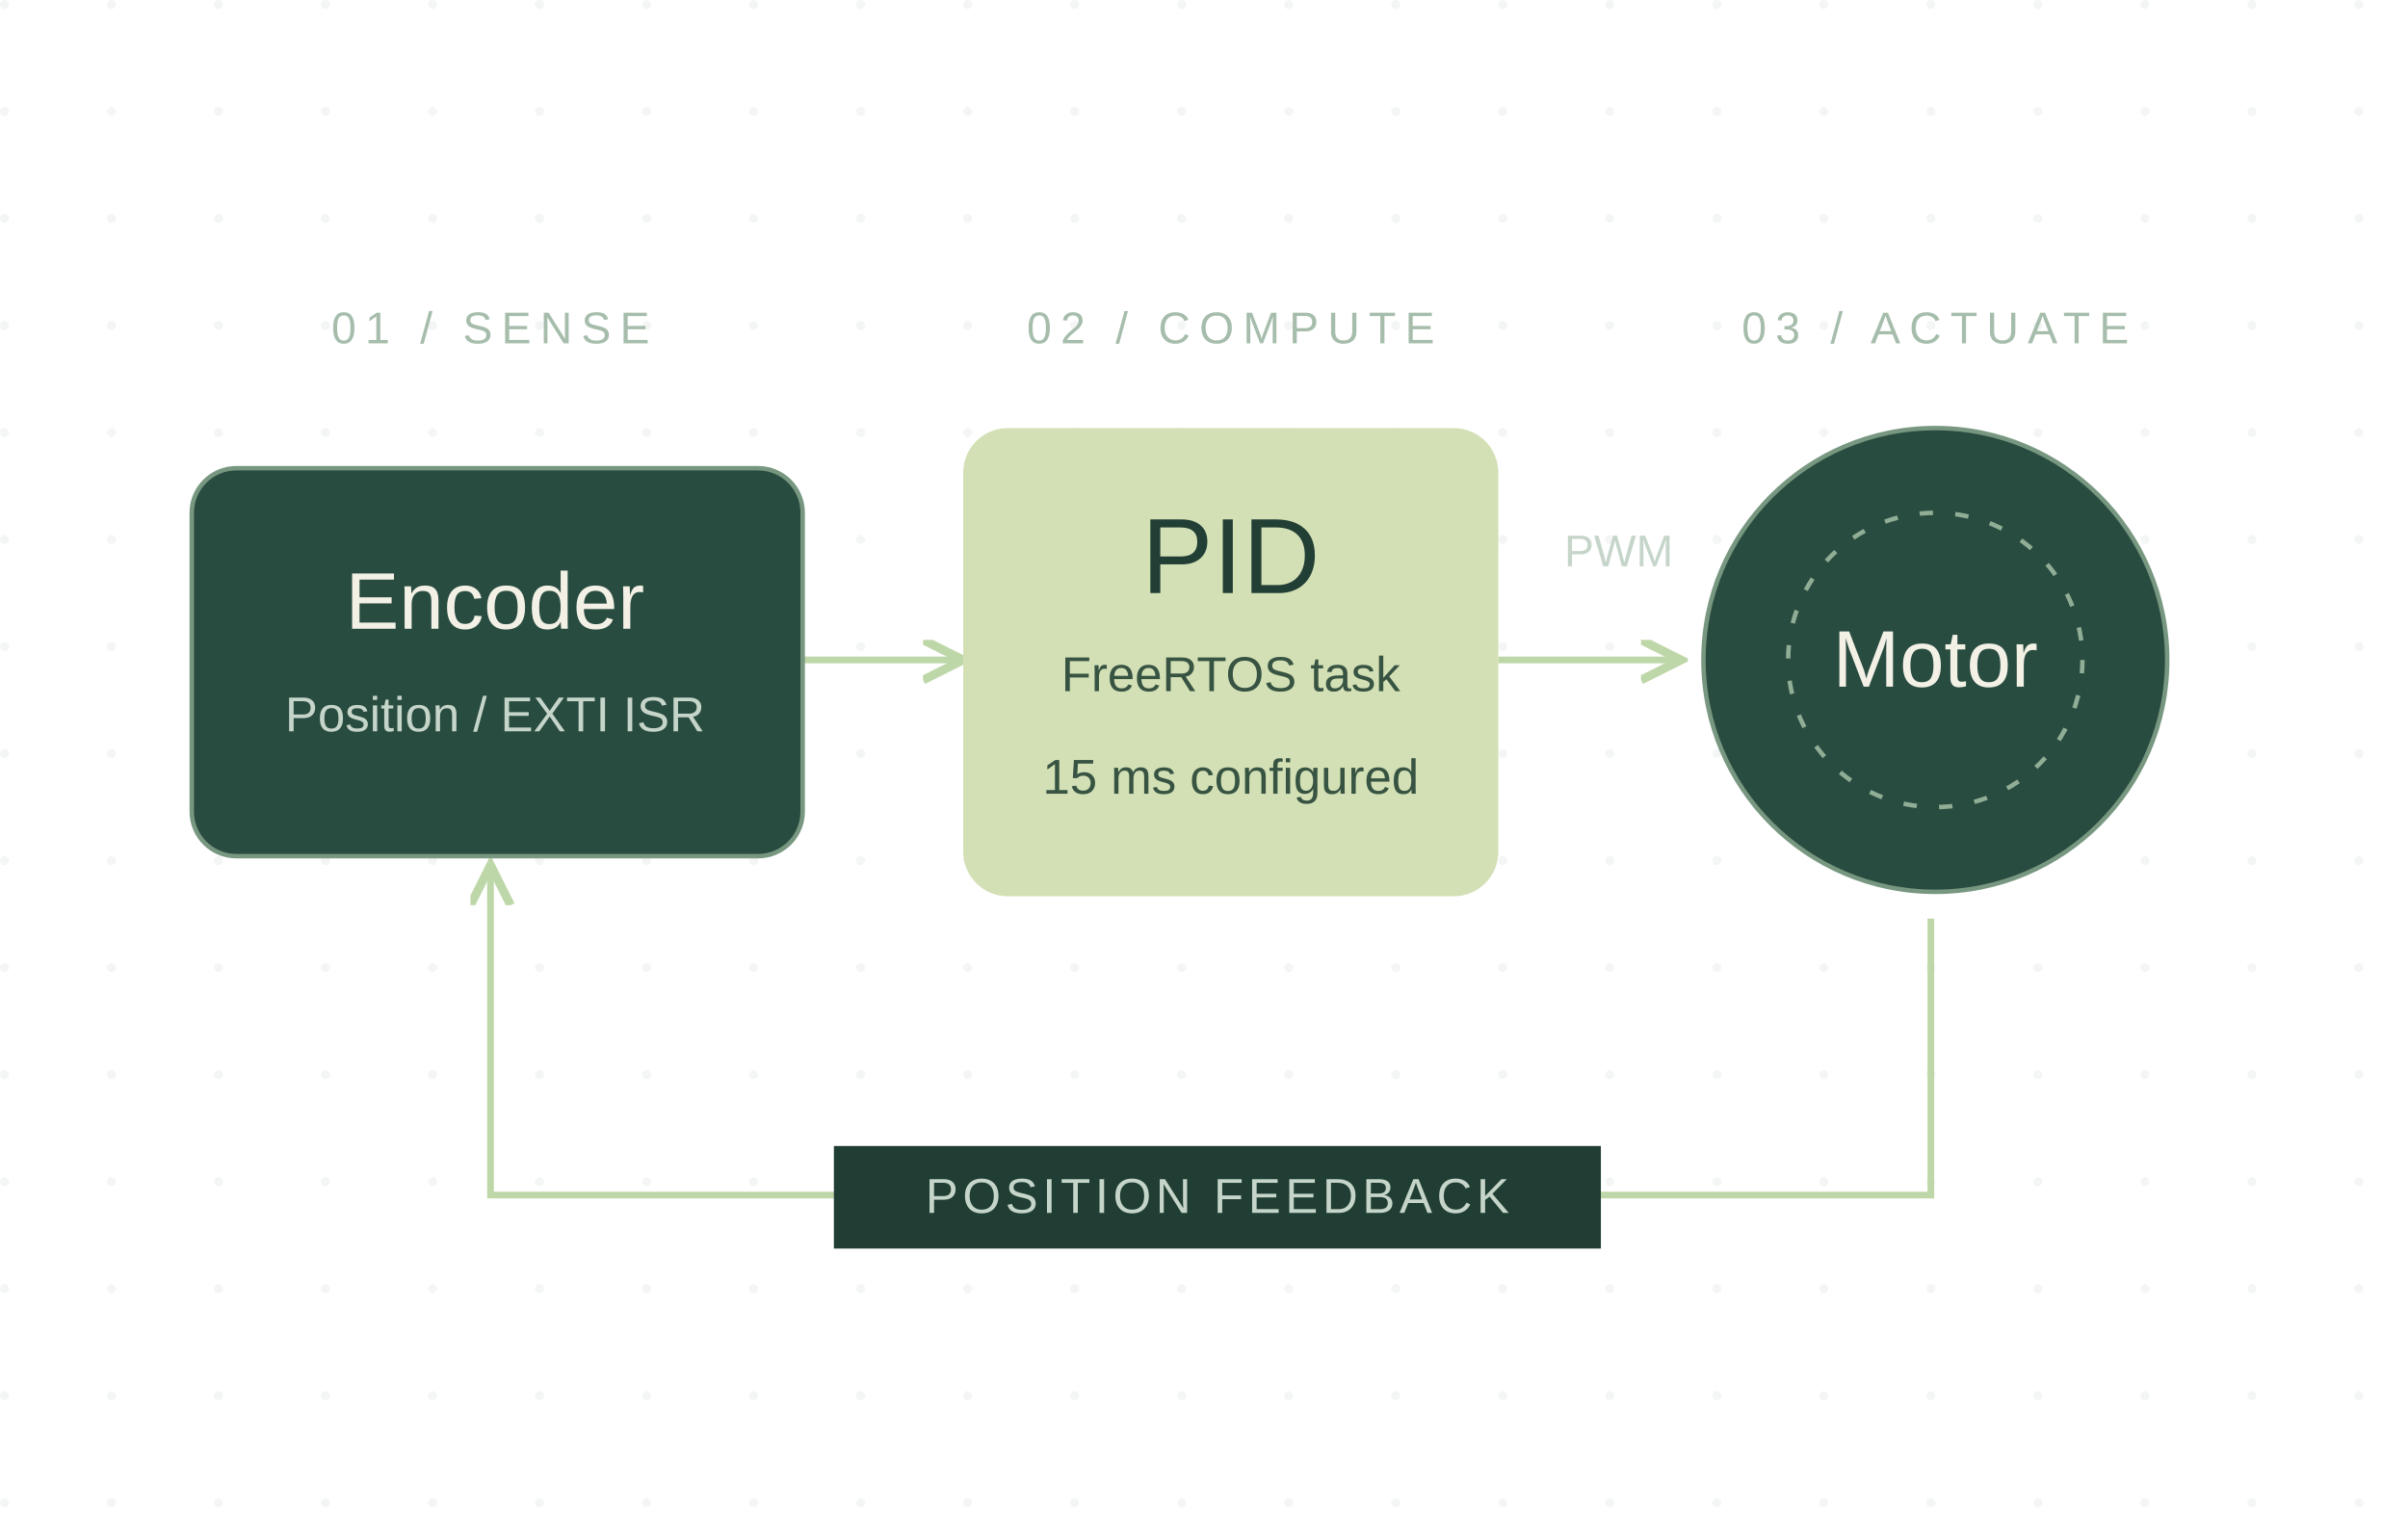
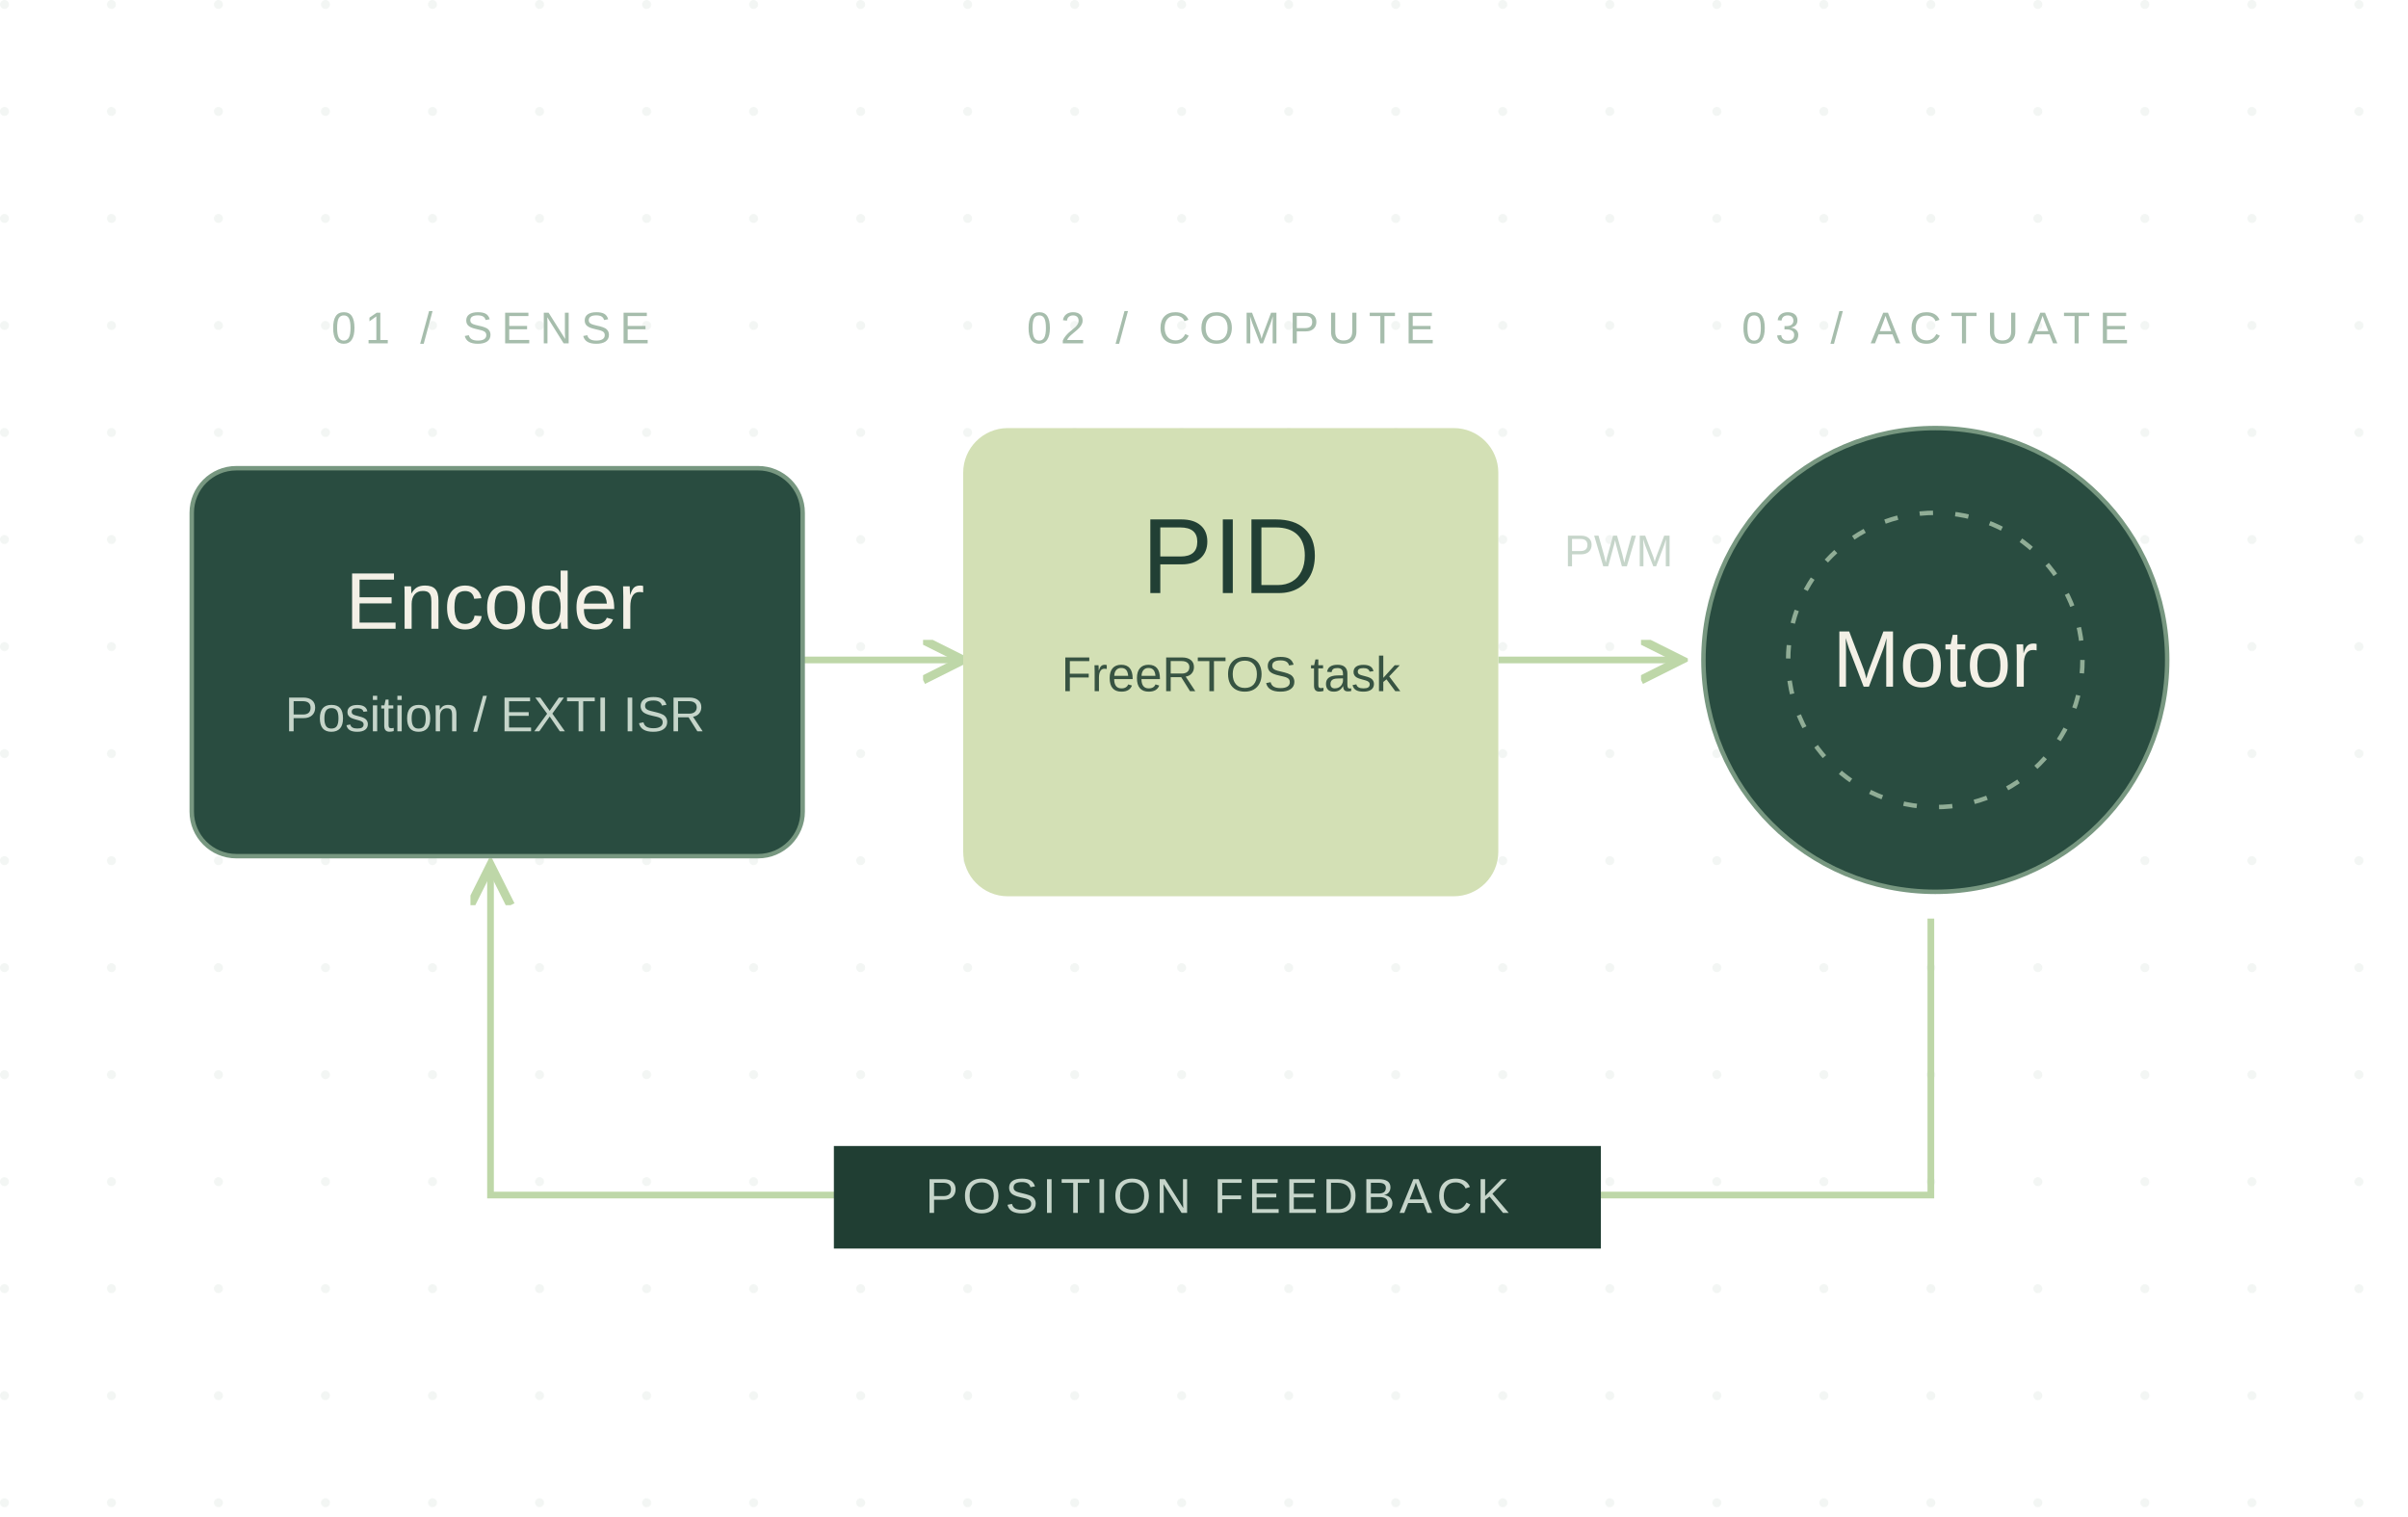
<svg xmlns="http://www.w3.org/2000/svg" width="540" height="340" viewBox="0 0 540 340" role="img" aria-labelledby="title desc">
  <defs>
    <pattern id="grid" width="24" height="24" patternUnits="userSpaceOnUse">
      <circle cx="1" cy="1" r="1" fill="#a6bdac" opacity=".14" />
    </pattern>
    <marker id="a" markerWidth="7" markerHeight="7" refX="6" refY="3" orient="auto">
      <path d="M0 0 6 3 0 6" fill="none" stroke="#bed7a8" stroke-width="1.3" />
    </marker>
  </defs>
  <rect width="540" height="340" fill="url(#grid)" />
  <g fill="none" stroke="#bed7a8" stroke-width="1.5" marker-end="url(#a)">
    <path d="M180 148H216" />
    <path d="M336 148H377" />
    <path d="M433 206V268H110V194" />
  </g>
  <g font-family="Arial,sans-serif" text-anchor="middle">
    <text x="110" y="77" fill="#a6bdac" font-size="10" letter-spacing="2">01 / SENSE</text>
    <text x="276" y="77" fill="#a6bdac" font-size="10" letter-spacing="2">02 / COMPUTE</text>
    <text x="434" y="77" fill="#a6bdac" font-size="10" letter-spacing="2">03 / ACTUATE</text>
    <rect x="43" y="105" width="137" height="87" rx="10" stroke="#779780" fill="#294c40" />
    <text x="111" y="141" font-size="18" fill="#f3f0e6">Encoder</text>
    <text x="111" y="164" font-size="11" fill="#c6d5ca">Position / EXTI ISR</text>
    <rect x="216" y="96" width="120" height="105" rx="10" fill="#d3e0b5" />
    <text x="276" y="133" font-size="24" fill="#213f34">PID</text>
    <text x="276" y="155" font-size="11" fill="#375342">FreeRTOS task</text>
-     <text x="276" y="178" font-size="11" fill="#375342">15 ms configured</text>
    <circle cx="434" cy="148" r="52" fill="#294c40" stroke="#779780" />
    <circle cx="434" cy="148" r="33" fill="none" stroke="#90ad96" stroke-dasharray="3 5" />
    <text x="434" y="154" font-size="18" fill="#f3f0e6">Motor</text>
    <text x="363" y="127" font-size="10" fill="#c6d5ca">PWM</text>
    <rect x="187" y="257" width="172" height="23" fill="#203e33" />
    <text x="273" y="272" font-size="11" fill="#c6d5ca" letter-spacing="1">POSITION FEEDBACK</text>
  </g>
</svg>
